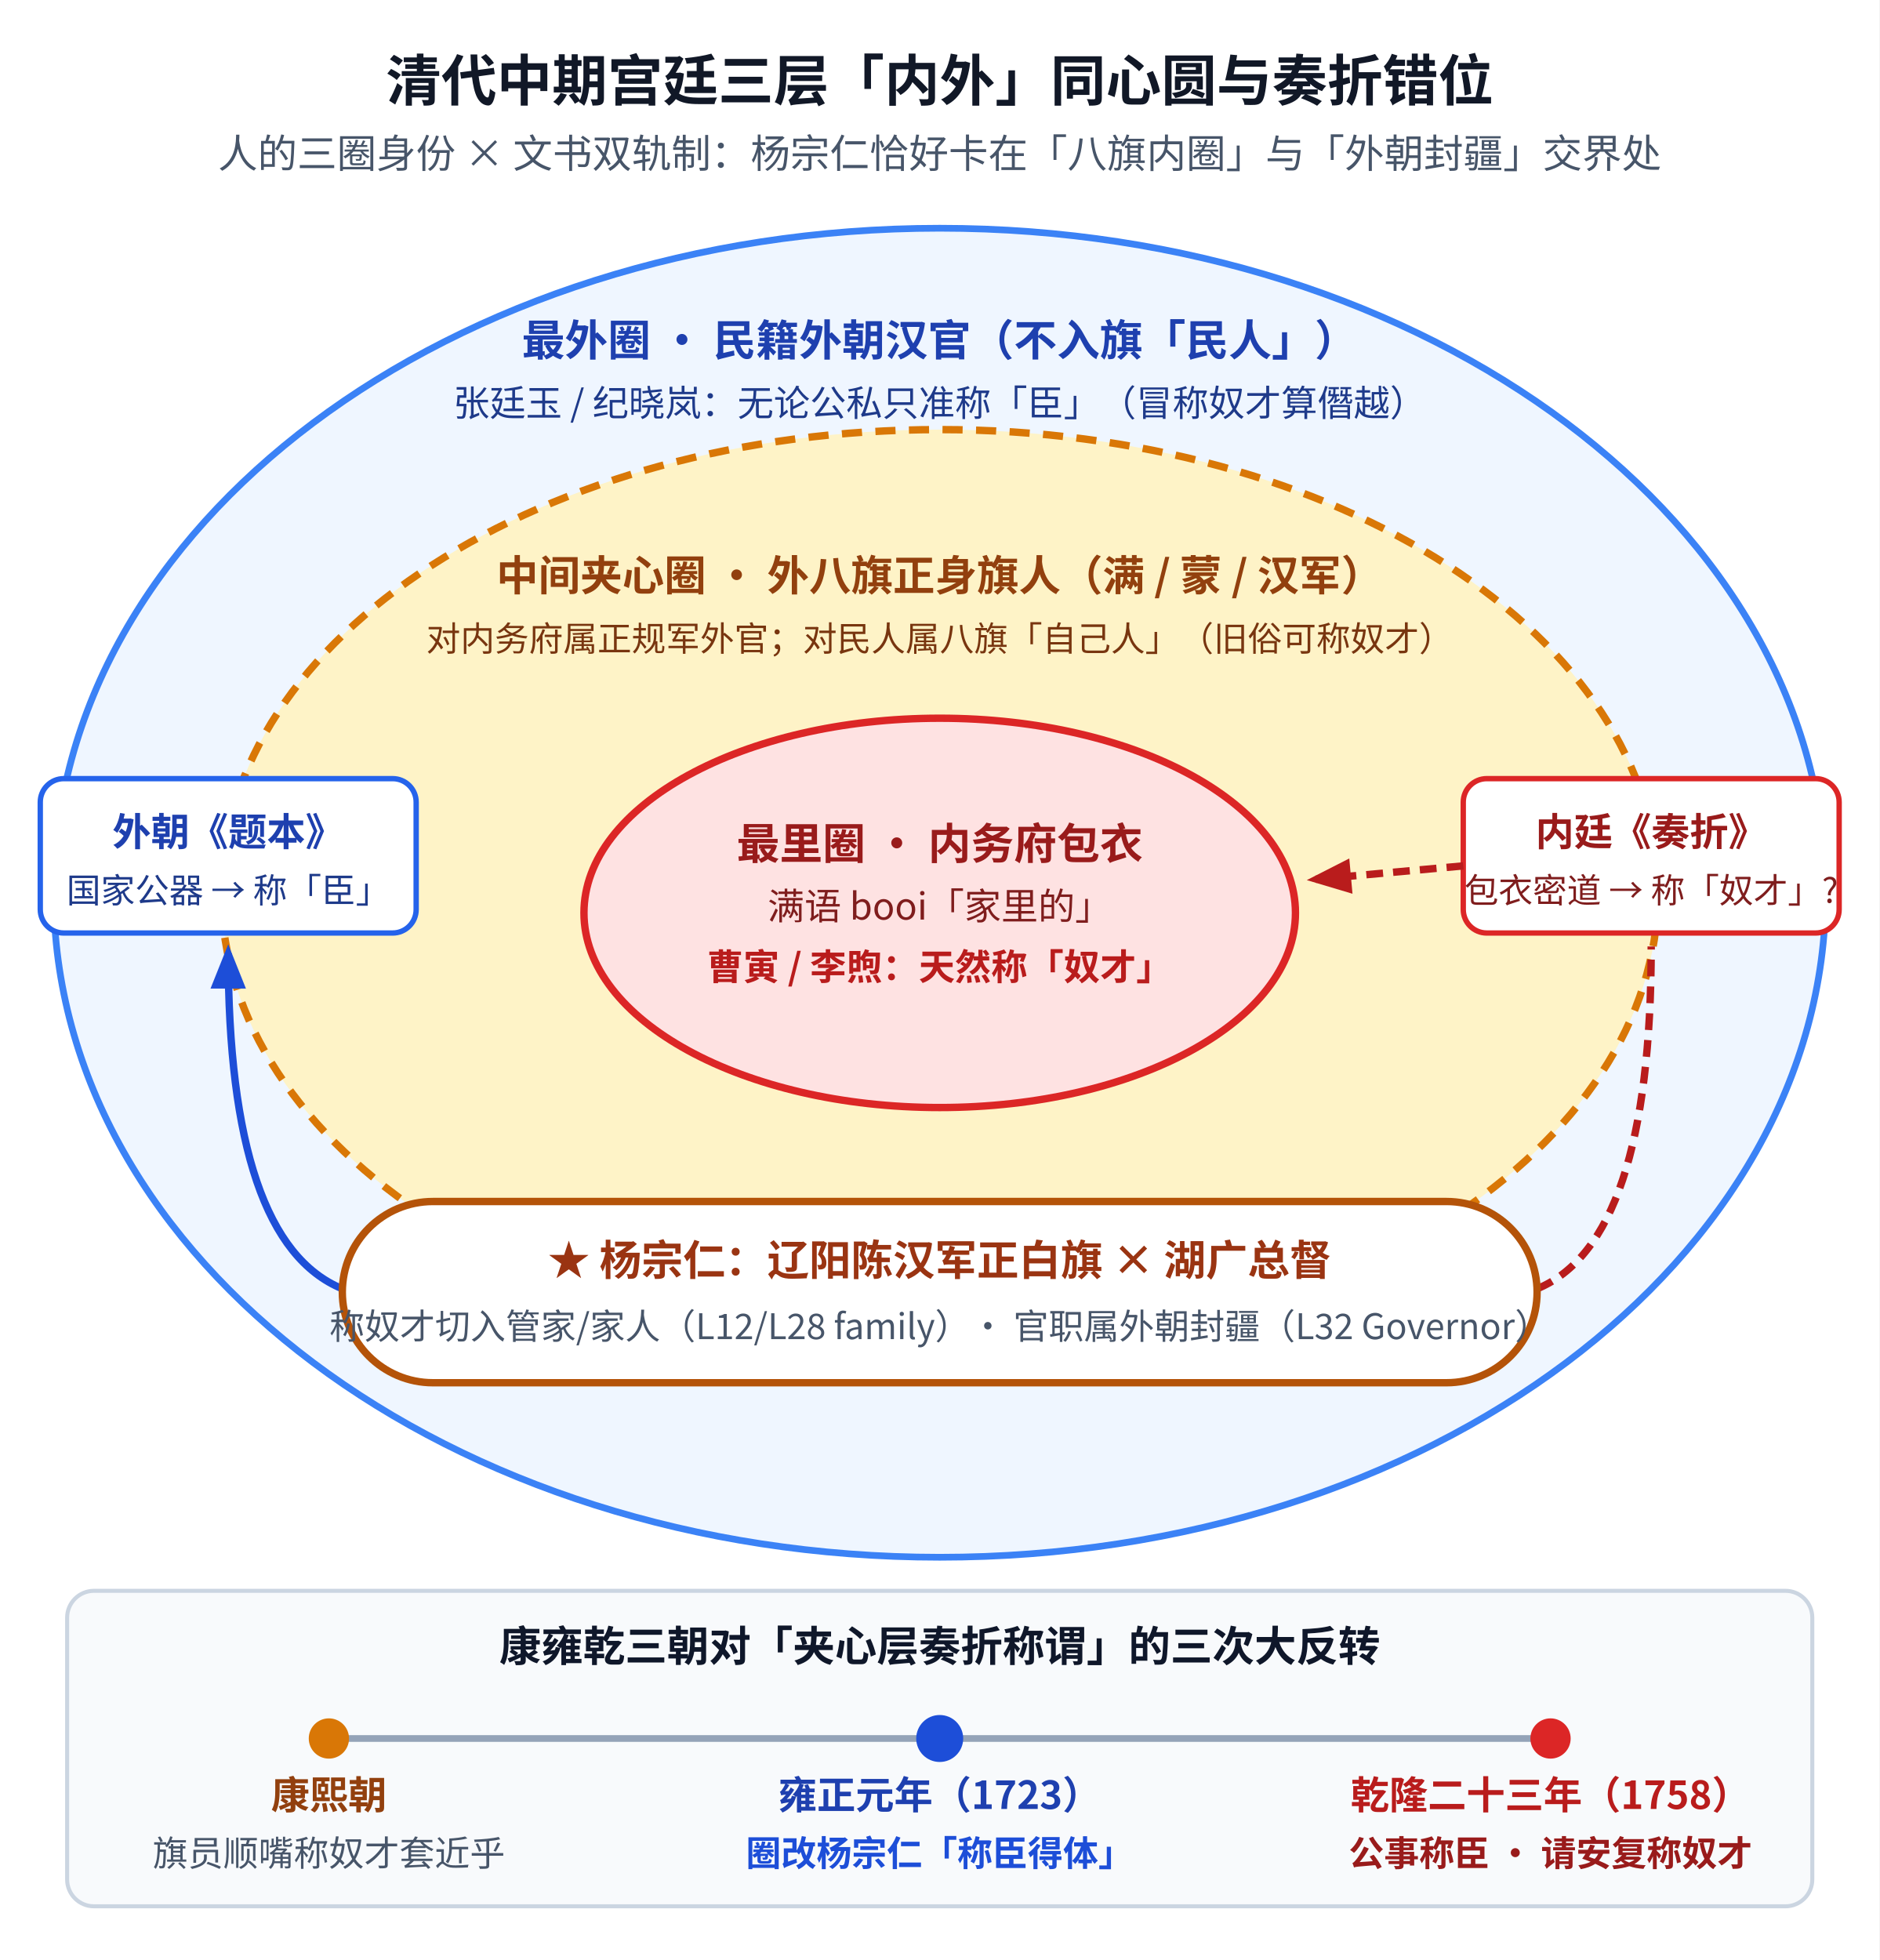
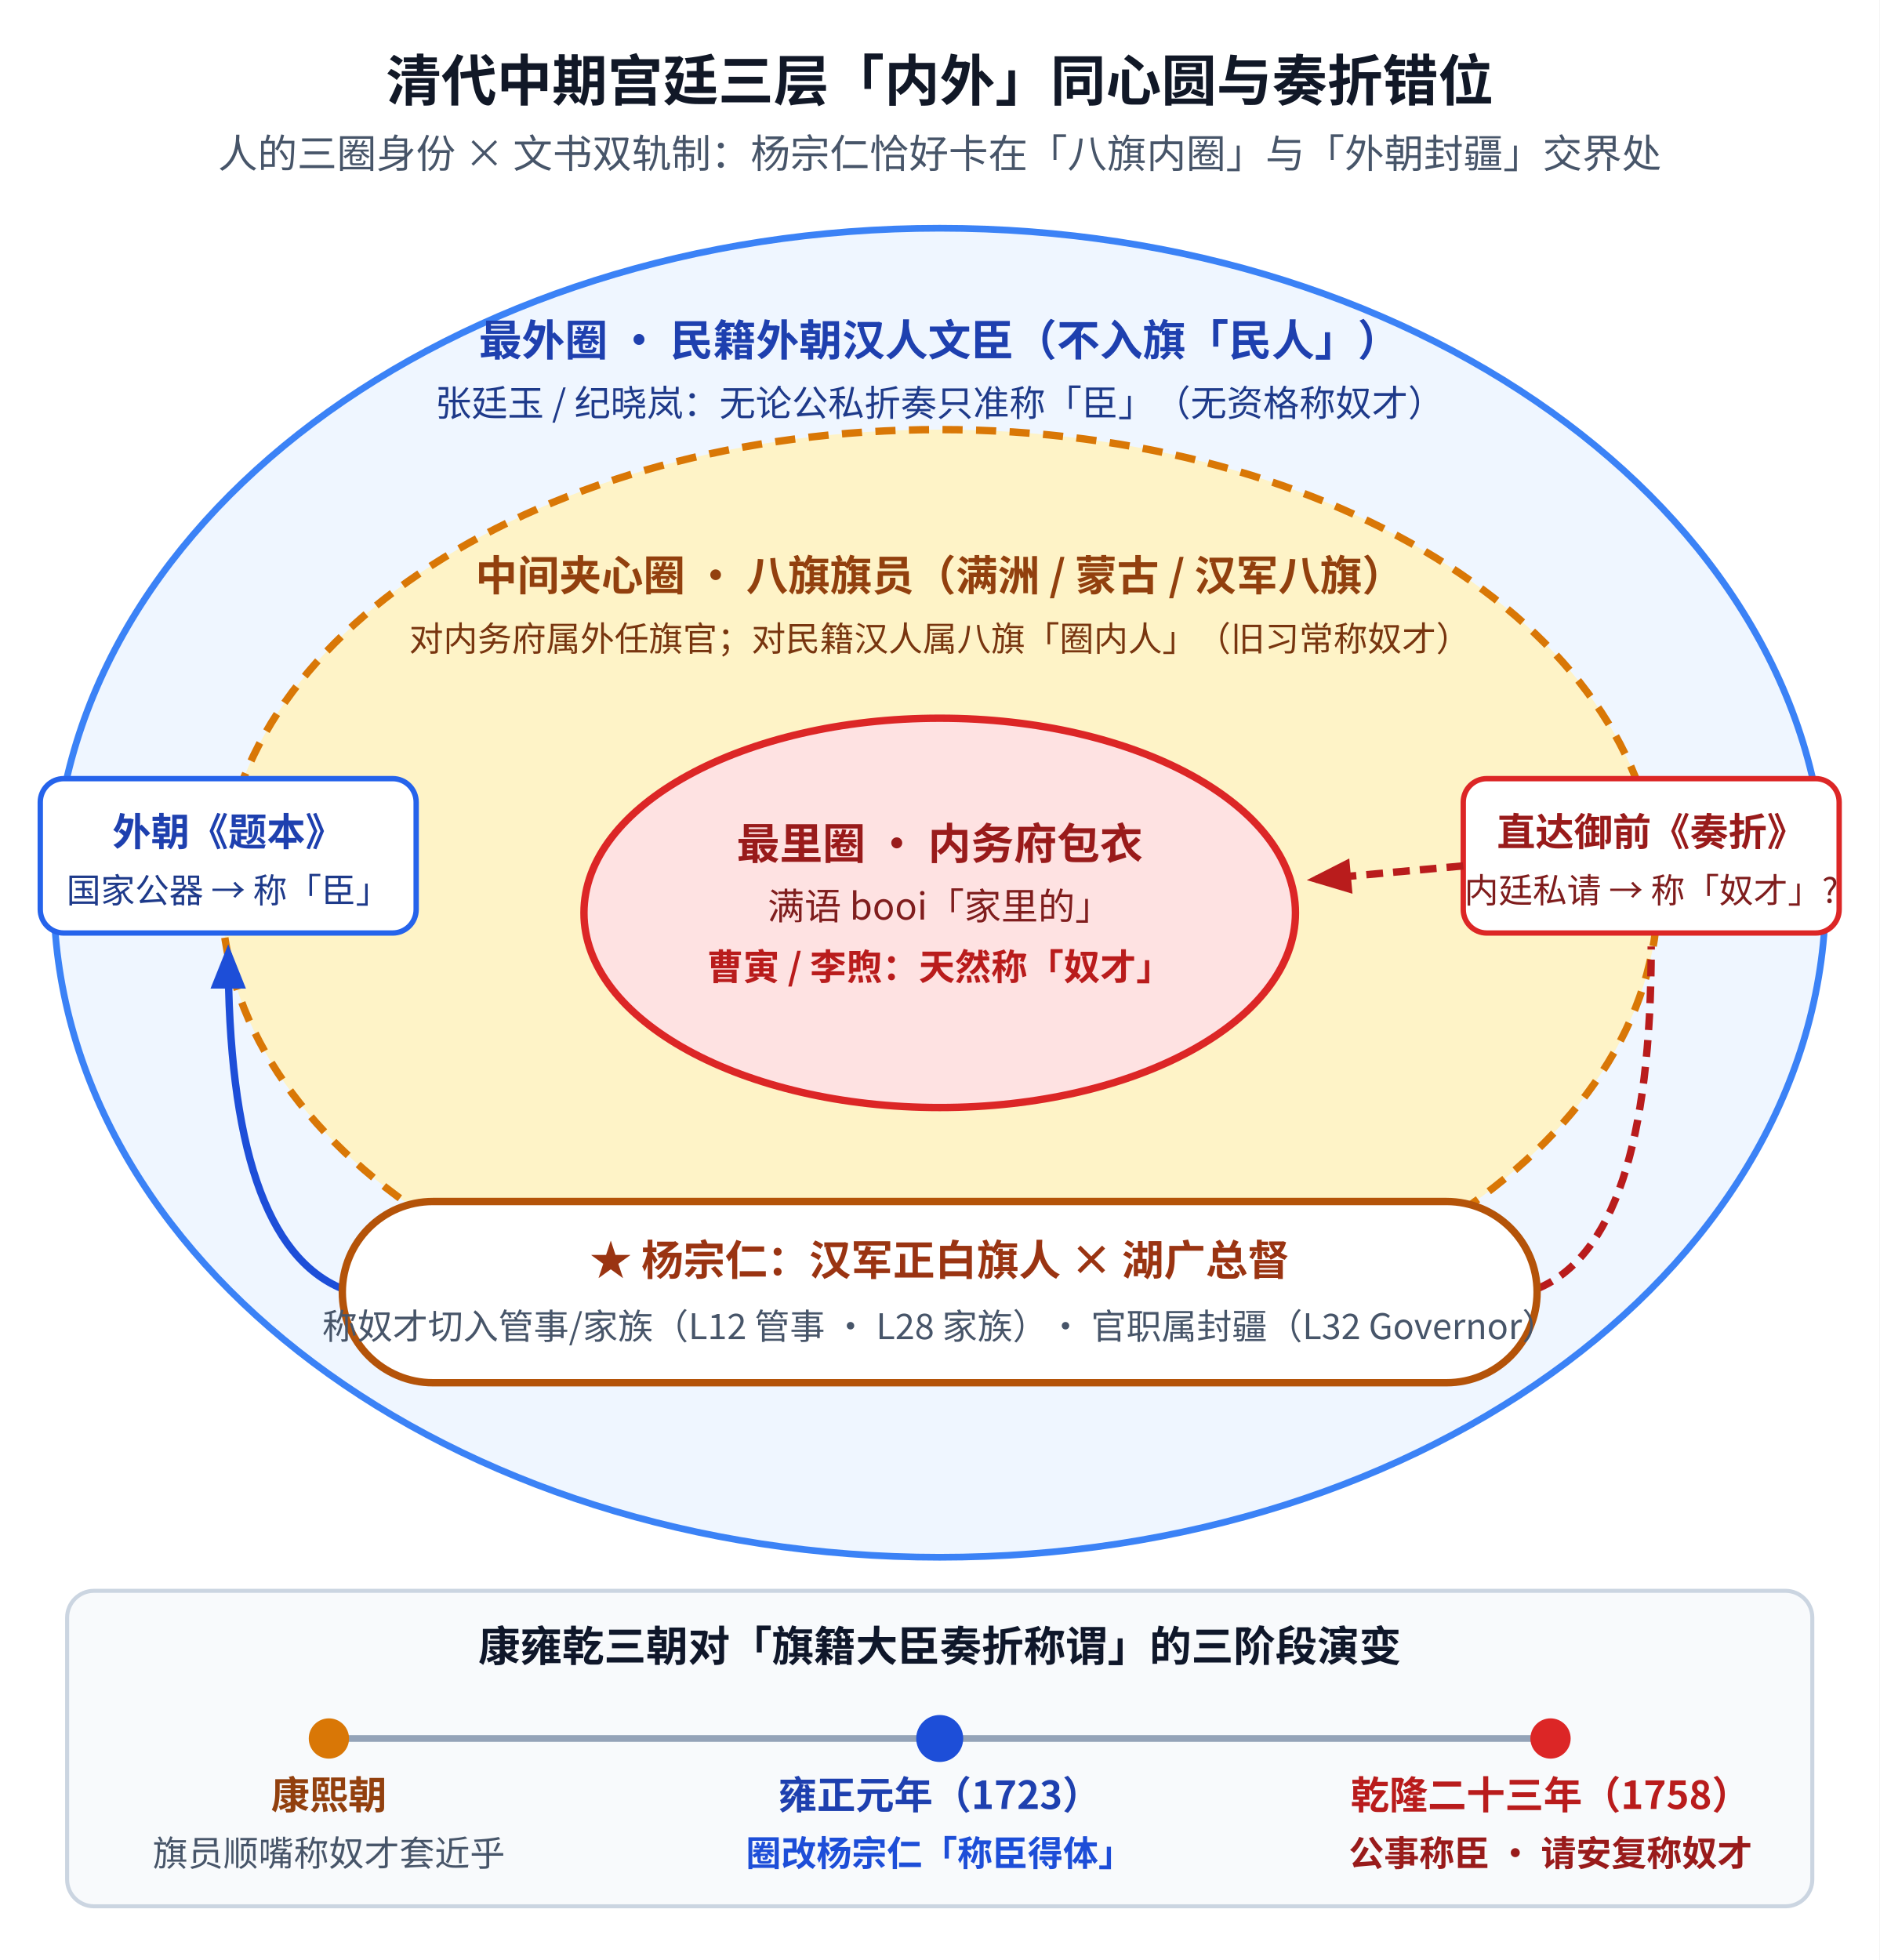
<svg xmlns="http://www.w3.org/2000/svg" viewBox="0 0 560 584" width="560" height="584" font-family="'WenQuanYi Micro Hei','Noto Sans CJK SC',sans-serif" style="background-color:#ffffff;">
  <rect width="560" height="584" fill="#ffffff" />
  <defs>
    <marker id="arrBlue" viewBox="0 0 10 10" refX="8" refY="5" markerWidth="6" markerHeight="6" orient="auto">
      <path d="M 0 1 L 10 5 L 0 9 z" fill="#1d4ed8" />
    </marker>
    <marker id="arrRed" viewBox="0 0 10 10" refX="8" refY="5" markerWidth="6" markerHeight="6" orient="auto">
      <path d="M 0 1 L 10 5 L 0 9 z" fill="#b91c1c" />
    </marker>
  </defs>
  <text x="280" y="30" text-anchor="middle" font-size="16.5" font-weight="bold" fill="#111827">清代中期宫廷三层「内外」同心圆与奏折错位</text>
  <text x="280" y="50" text-anchor="middle" font-size="11.8" fill="#475569">人的三圈身份 × 文书双轨制：杨宗仁恰好卡在「八旗内圈」与「外朝封疆」交界处</text>
  <ellipse cx="280" cy="266" rx="264" ry="198" fill="#eff6ff" stroke="#3b82f6" stroke-width="2" />
-   <text x="280" y="106" text-anchor="middle" font-size="12.8" font-weight="bold" fill="#1e40af">最外圈 · 民籍外朝汉官（不入旗「民人」）</text>
-   <text x="280" y="124" text-anchor="middle" font-size="10.8" fill="#1e3a8a">张廷玉 / 纪晓岚：无论公私只准称「臣」（冒称奴才算僭越）</text>
+   <text x="280" y="106" text-anchor="middle" font-size="12.8" font-weight="bold" fill="#1e40af">最外圈 · 民籍外朝汉人文臣（不入旗「民人」）</text>
+   <text x="280" y="124" text-anchor="middle" font-size="10.8" fill="#1e3a8a">张廷玉 / 纪晓岚：无论公私折奏只准称「臣」（无资格称奴才）</text>
  <ellipse cx="280" cy="266" rx="214" ry="138" fill="#fef3c7" stroke="#d97706" stroke-width="2.2" stroke-dasharray="6 4" />
-   <text x="280" y="176" text-anchor="middle" font-size="12.5" font-weight="bold" fill="#92400e">中间夹心圈 · 外八旗正身旗人（满 / 蒙 / 汉军）</text>
-   <text x="280" y="194" text-anchor="middle" font-size="10.2" fill="#78350f">对内务府属正规军外官；对民人属八旗「自己人」（旧俗可称奴才）</text>
+   <text x="280" y="176" text-anchor="middle" font-size="12.5" font-weight="bold" fill="#92400e">中间夹心圈 · 八旗旗员（满洲 / 蒙古 / 汉军八旗）</text>
+   <text x="280" y="194" text-anchor="middle" font-size="10.2" fill="#78350f">对内务府属外任旗官；对民籍汉人属八旗「圈内人」（旧习常称奴才）</text>
  <ellipse cx="280" cy="272" rx="106" ry="58" fill="#fee2e2" stroke="#dc2626" stroke-width="2.2" />
  <text x="280" y="256" text-anchor="middle" font-size="12.8" font-weight="bold" fill="#991b1b">最里圈 · 内务府包衣</text>
  <text x="280" y="274" text-anchor="middle" font-size="11" fill="#7f1d1d">满语 booi「家里的」</text>
  <text x="280" y="292" text-anchor="middle" font-size="10.8" font-weight="bold" fill="#b91c1c">曹寅 / 李煦：天然称「奴才」</text>
  <rect x="12" y="232" width="112" height="46" rx="7" fill="#ffffff" stroke="#2563eb" stroke-width="1.6" />
  <text x="68" y="252" text-anchor="middle" font-size="11.5" font-weight="bold" fill="#1e40af">外朝《题本》</text>
  <text x="68" y="269" text-anchor="middle" font-size="10.2" fill="#1e3a8a">国家公器 → 称「臣」</text>
  <path d="M 102 384 Q 68 370 68 284" fill="none" stroke="#1d4ed8" stroke-width="2.2" marker-end="url(#arrBlue)" />
  <rect x="436" y="232" width="112" height="46" rx="7" fill="#ffffff" stroke="#dc2626" stroke-width="1.6" />
-   <text x="492" y="252" text-anchor="middle" font-size="11.5" font-weight="bold" fill="#991b1b">内廷《奏折》</text>
-   <text x="492" y="269" text-anchor="middle" font-size="10.2" fill="#7f1d1d">包衣密道 → 称「奴才」?</text>
+   <text x="492" y="252" text-anchor="middle" font-size="11.5" font-weight="bold" fill="#991b1b">直达御前《奏折》</text>
+   <text x="492" y="269" text-anchor="middle" font-size="10.2" fill="#7f1d1d">内廷私请 → 称「奴才」?</text>
  <path d="M 458 384 Q 492 370 492 282" fill="none" stroke="#b91c1c" stroke-width="2.2" stroke-dasharray="5 3" />
  <path d="M 436 258 L 392 262" fill="none" stroke="#b91c1c" stroke-width="2.2" stroke-dasharray="5 3" marker-end="url(#arrRed)" />
  <rect x="102" y="358" width="356" height="54" rx="27" fill="#ffffff" stroke="#b45309" stroke-width="2.2" />
-   <text x="280" y="380" text-anchor="middle" font-size="12.5" font-weight="bold" fill="#9a3412">★ 杨宗仁：辽阳陈汉军正白旗 × 湖广总督</text>
-   <text x="280" y="399" text-anchor="middle" font-size="10.5" fill="#475569">称奴才切入管家/家人（L12/L28 family）· 官职属外朝封疆（L32 Governor）</text>
+   <text x="280" y="380" text-anchor="middle" font-size="12.5" font-weight="bold" fill="#9a3412">★ 杨宗仁：汉军正白旗人 × 湖广总督</text>
+   <text x="280" y="399" text-anchor="middle" font-size="10.5" fill="#475569">称奴才切入管事/家族（L12 管事 · L28 家族）· 官职属封疆（L32 Governor）</text>
  <rect x="20" y="474" width="520" height="94" rx="8" fill="#f8fafc" stroke="#cbd5e1" stroke-width="1.2" />
-   <text x="280" y="495" text-anchor="middle" font-size="12.5" font-weight="bold" fill="#0f172a">康雍乾三朝对「夹心层奏折称谓」的三次大反转</text>
+   <text x="280" y="495" text-anchor="middle" font-size="12.5" font-weight="bold" fill="#0f172a">康雍乾三朝对「旗籍大臣奏折称谓」的三阶段演变</text>
  <line x1="98" y1="518" x2="462" y2="518" stroke="#94a3b8" stroke-width="2" />
  <circle cx="98" cy="518" r="6" fill="#d97706" />
  <text x="98" y="539" text-anchor="middle" font-size="11.5" font-weight="bold" fill="#92400e">康熙朝</text>
  <text x="98" y="556" text-anchor="middle" font-size="10.5" fill="#475569">旗员顺嘴称奴才套近乎</text>
  <circle cx="280" cy="518" r="7" fill="#1d4ed8" />
  <text x="280" y="539" text-anchor="middle" font-size="11.5" font-weight="bold" fill="#1e40af">雍正元年（1723）</text>
  <text x="280" y="556" text-anchor="middle" font-size="10.5" font-weight="bold" fill="#1d4ed8">圈改杨宗仁「称臣得体」</text>
  <circle cx="462" cy="518" r="6" fill="#dc2626" />
  <text x="462" y="539" text-anchor="middle" font-size="11.5" font-weight="bold" fill="#b91c1c">乾隆二十三年（1758）</text>
  <text x="462" y="556" text-anchor="middle" font-size="10.5" font-weight="bold" fill="#991b1b">公事称臣 · 请安复称奴才</text>
</svg>
